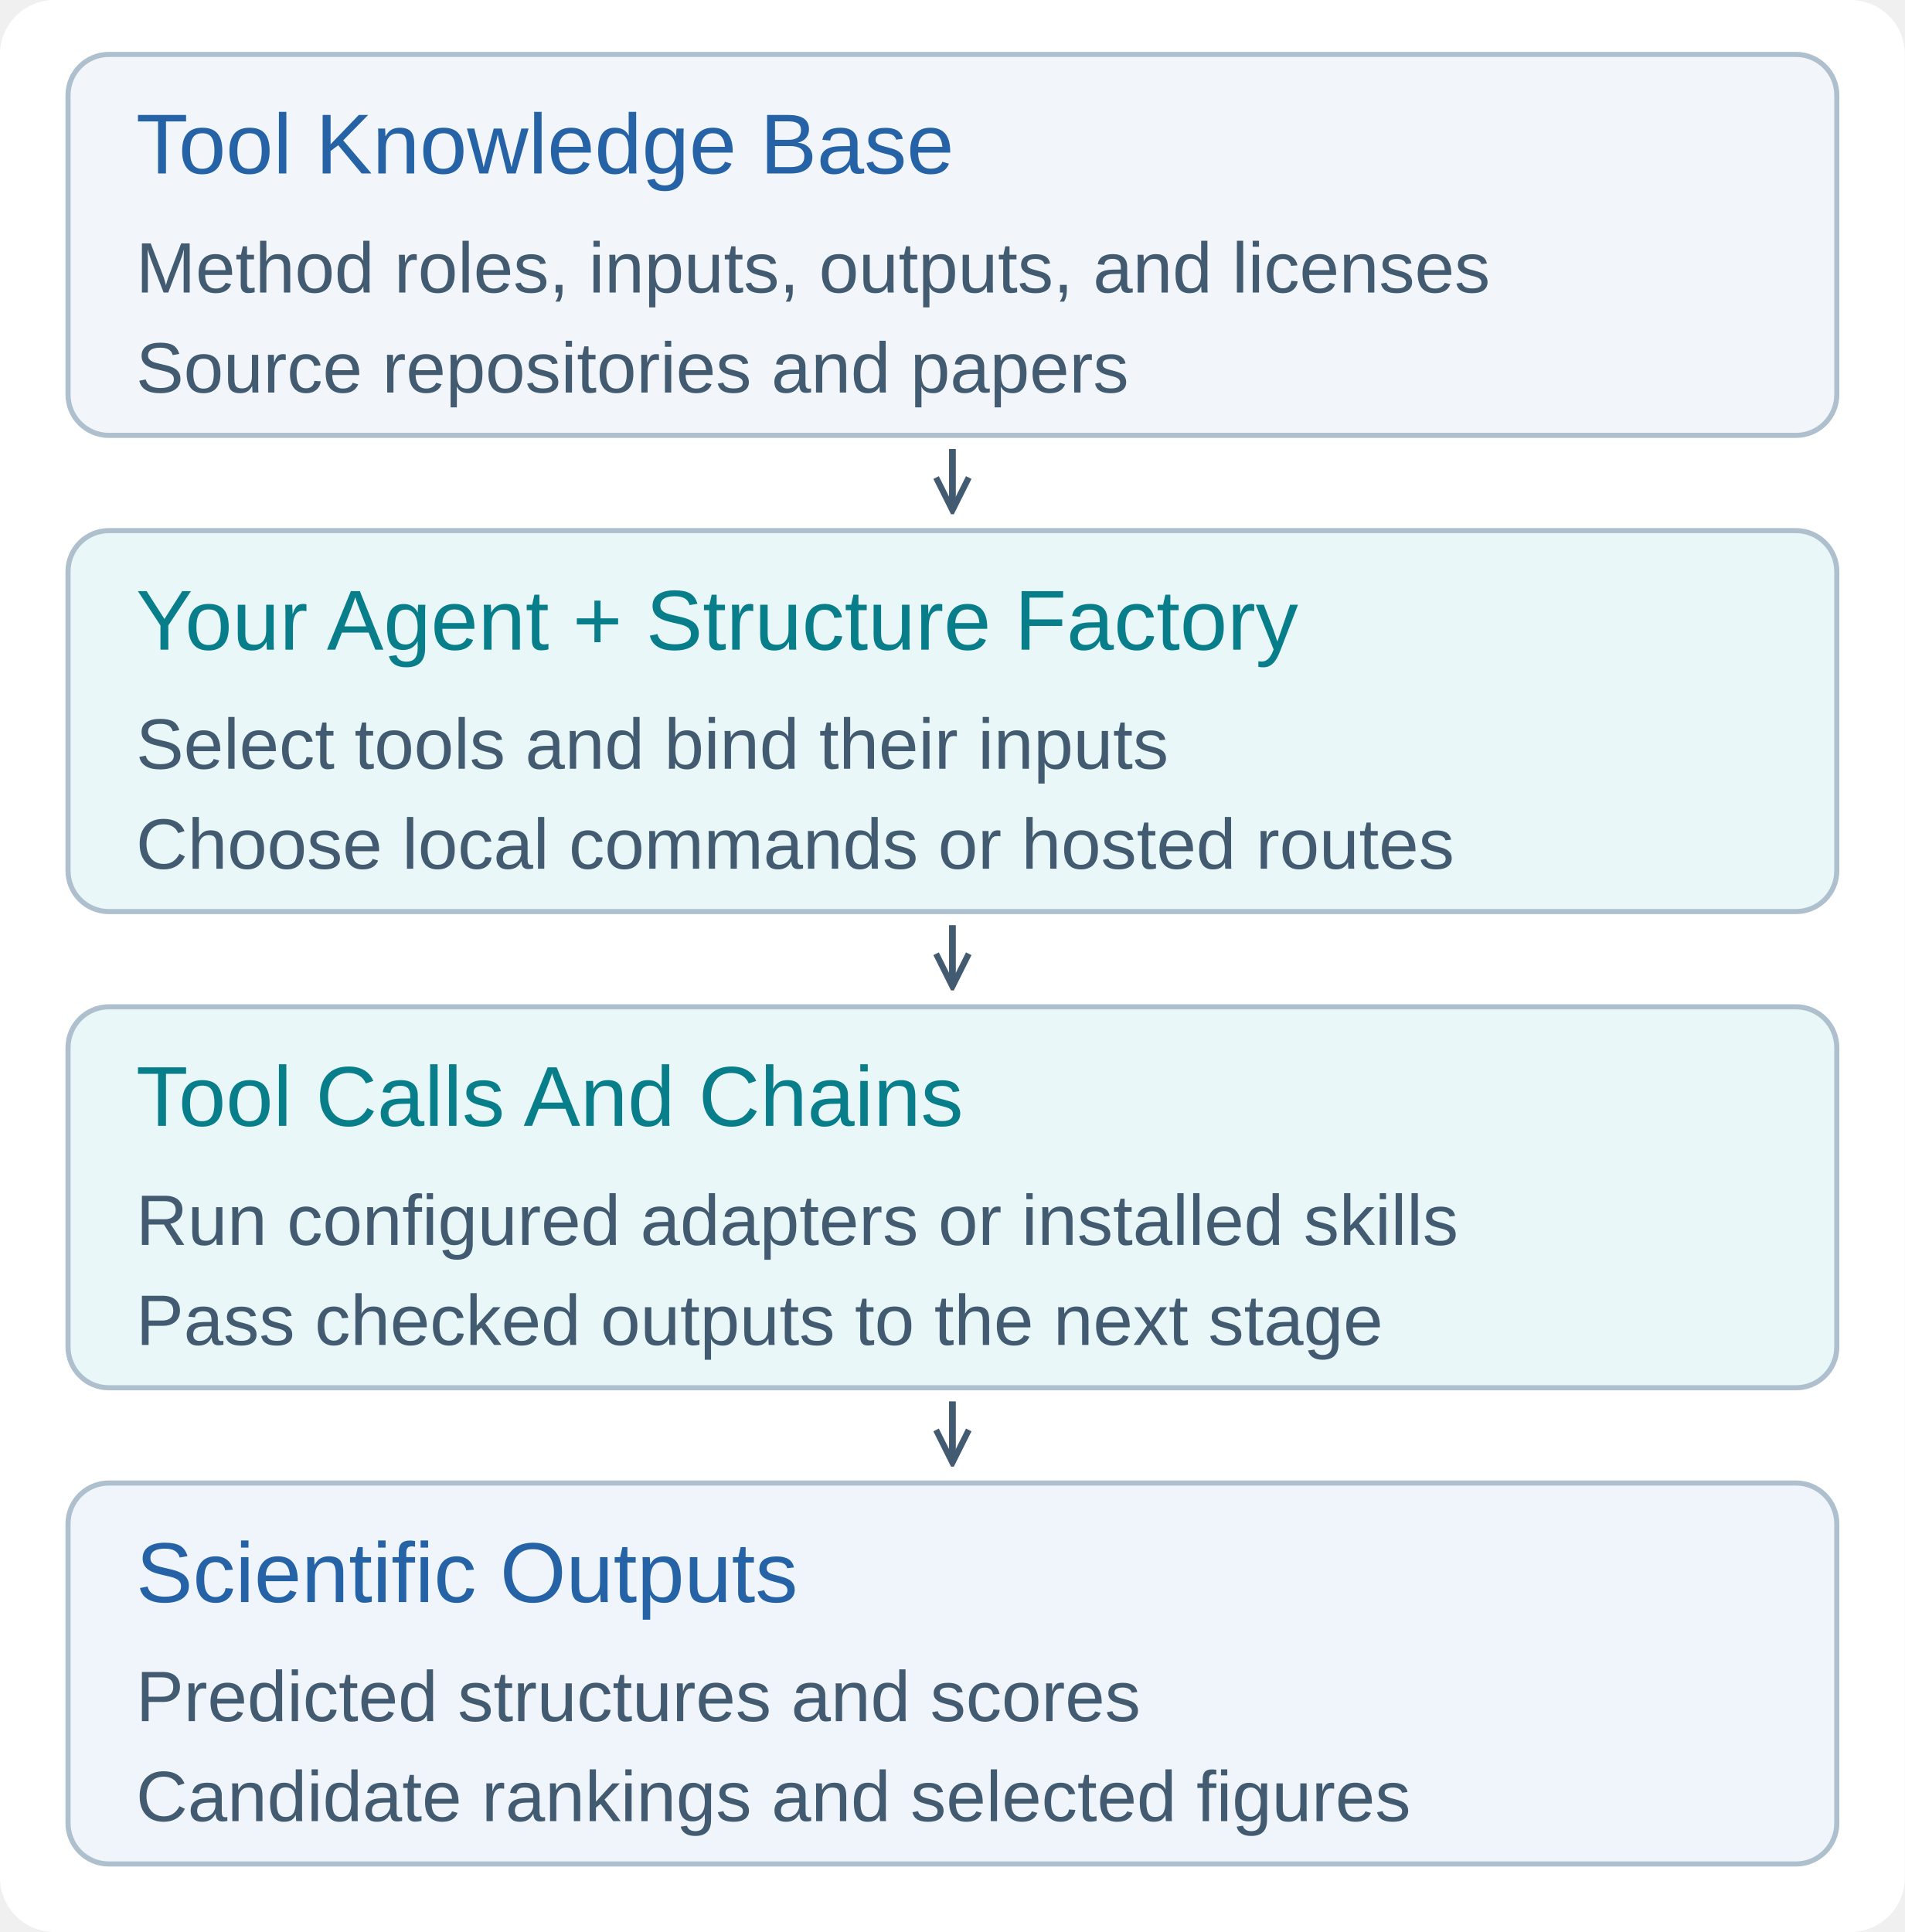
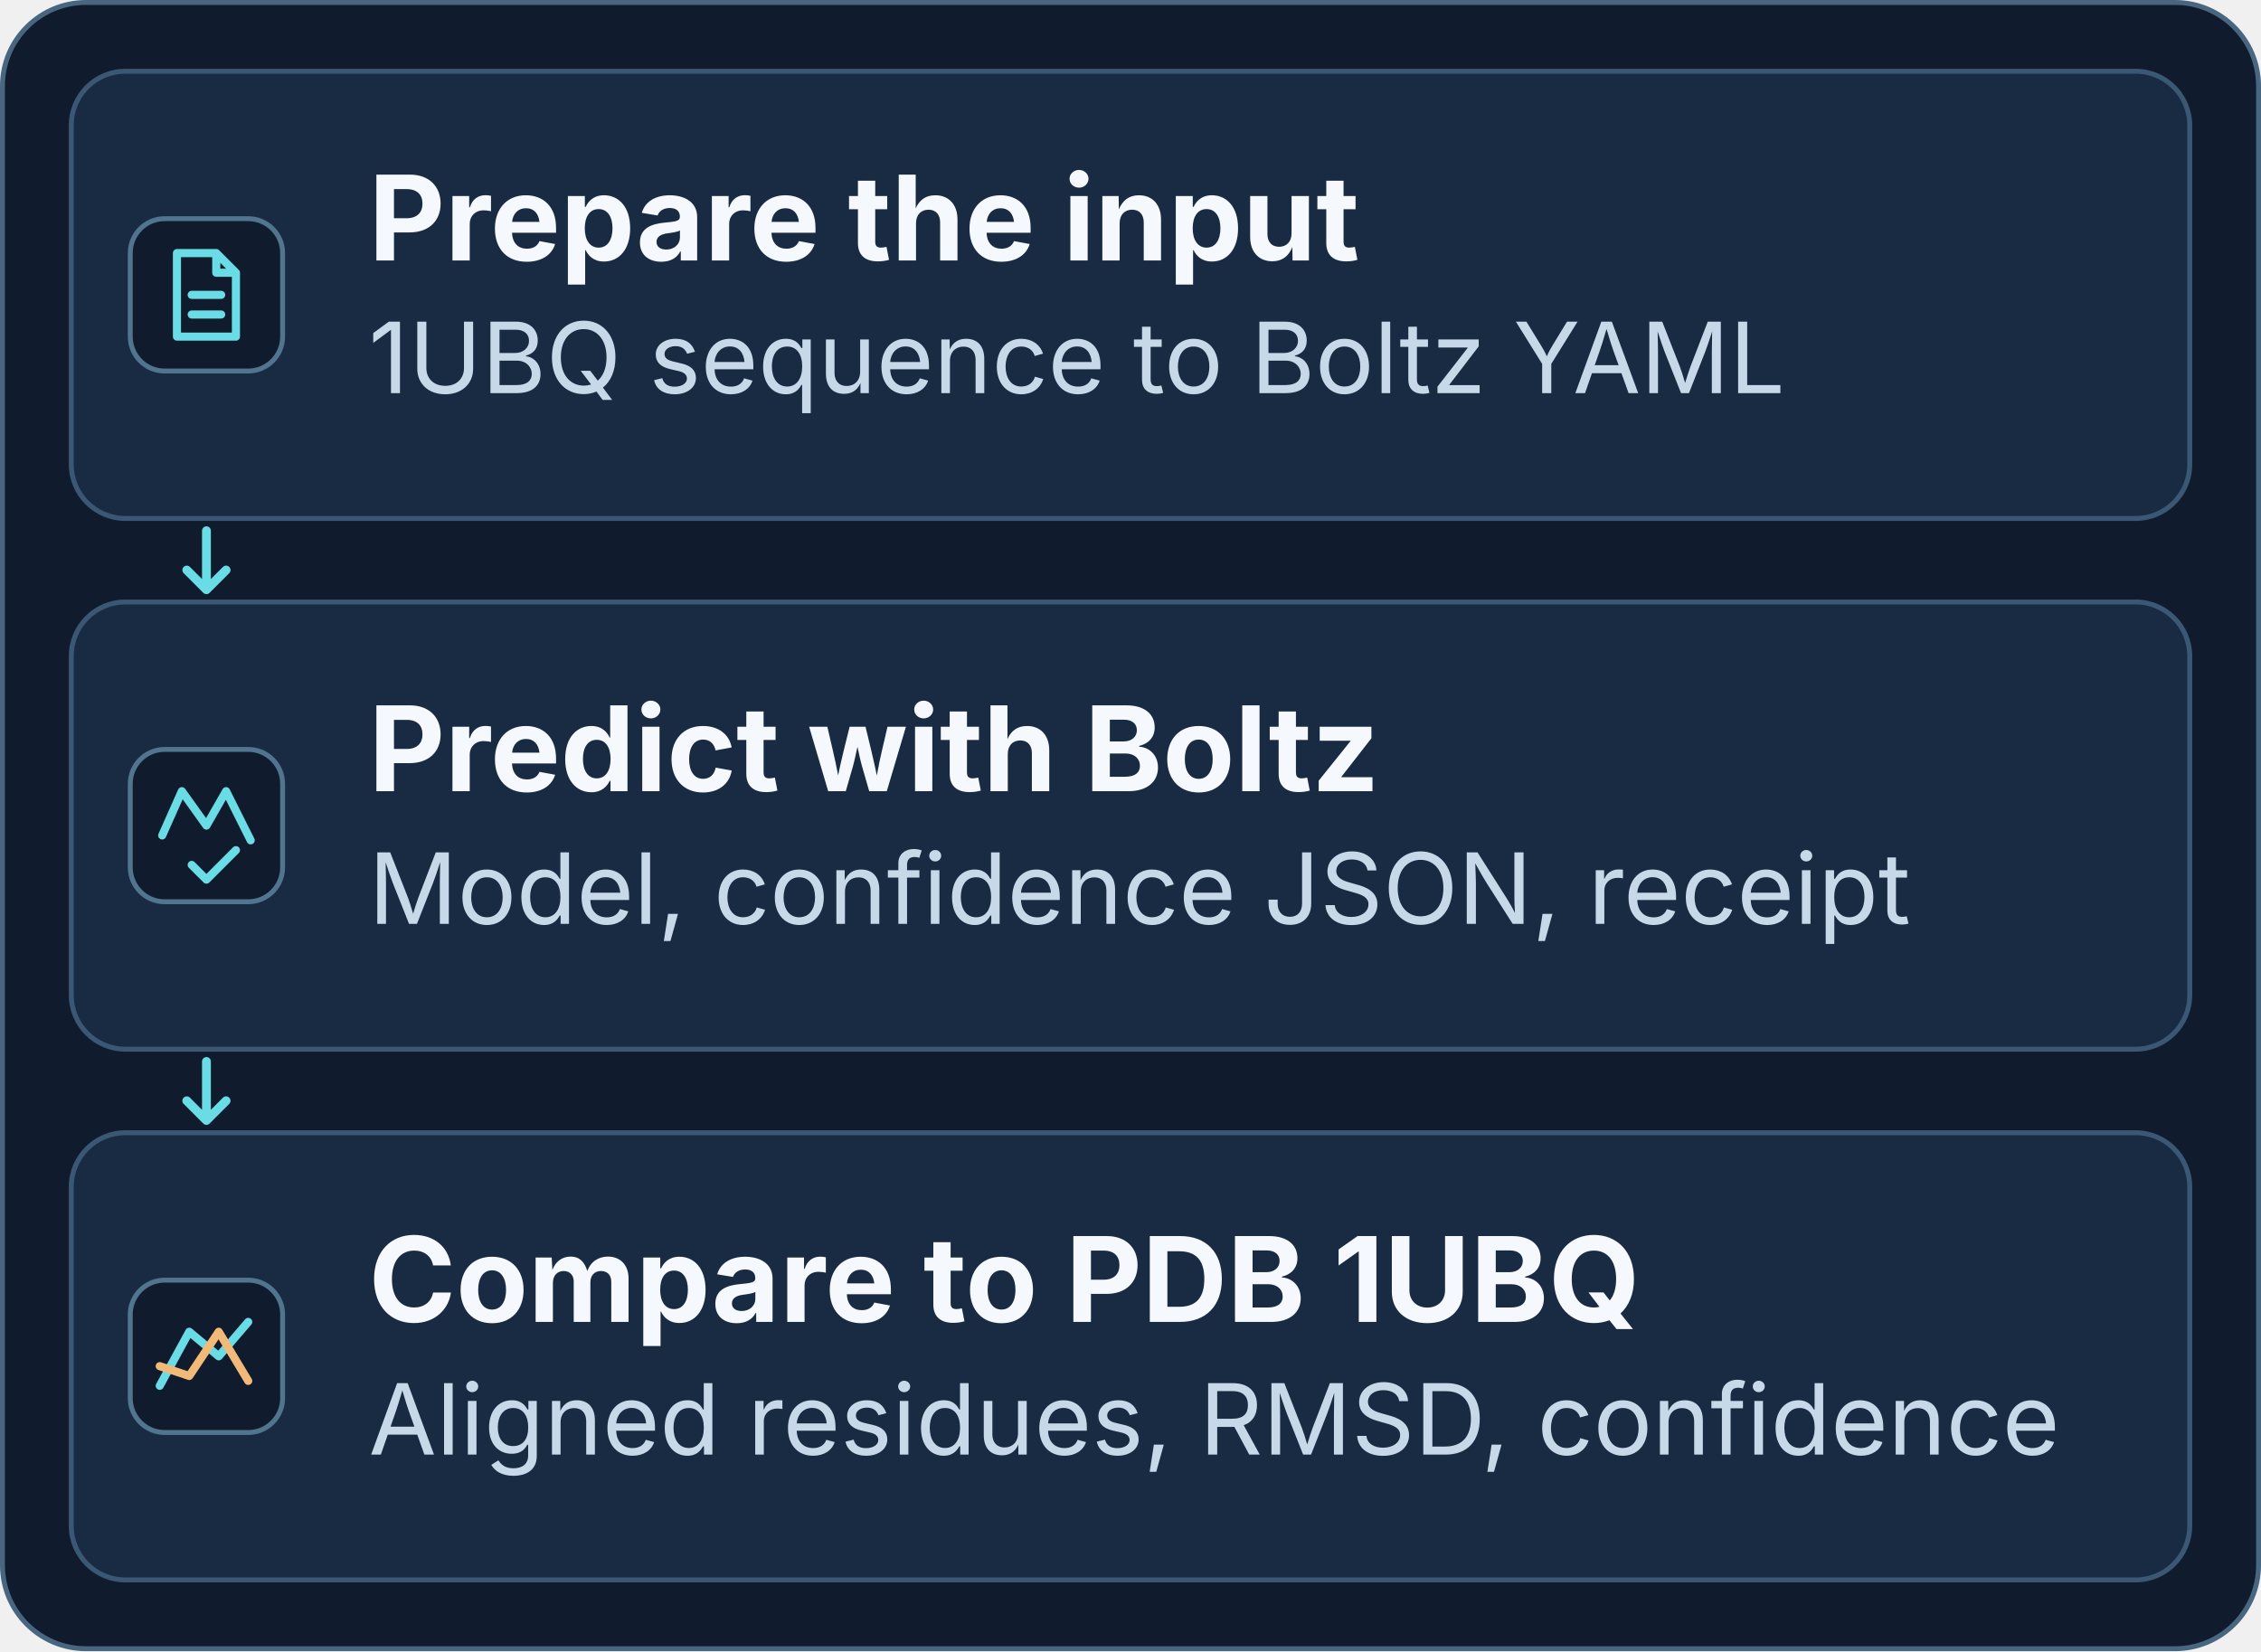
- <svg xmlns="http://www.w3.org/2000/svg" width="560" height="568" viewBox="0 0 560 568" role="img" aria-labelledby="title desc">
-   <defs>
-     <marker id="arrow" viewBox="0 0 10 10" refX="9" refY="5" markerWidth="6" markerHeight="6" orient="auto">
-       <path d="M1 1 L9 5 L1 9" fill="none" stroke="#425b70" stroke-width="1.5" />
-     </marker>
-   </defs>
-   <rect width="560" height="568" rx="16" fill="#ffffff" />
-   <g font-family="Arial, Helvetica, sans-serif">
-     <rect x="20" y="16" width="520" height="112" rx="12" fill="#f2f6fa" stroke="#aebfce" stroke-width="1.5" />
-     <text x="40" y="51" font-size="25" fill="#2563a6">Tool Knowledge Base</text>
-     <text x="40" y="86" font-size="21" fill="#425b70">Method roles, inputs, outputs, and licenses</text>
-     <text x="40" y="115.4" font-size="21" fill="#425b70">Source repositories and papers</text>
-     <rect x="20" y="156" width="520" height="112" rx="12" fill="#e9f7f8" stroke="#aebfce" stroke-width="1.5" />
-     <text x="40" y="191" font-size="25" fill="#087e8b">Your Agent + Structure Factory</text>
-     <text x="40" y="226" font-size="21" fill="#425b70">Select tools and bind their inputs</text>
-     <text x="40" y="255.4" font-size="21" fill="#425b70">Choose local commands or hosted routes</text>
-     <rect x="20" y="296" width="520" height="112" rx="12" fill="#e9f7f8" stroke="#aebfce" stroke-width="1.5" />
-     <text x="40" y="331" font-size="25" fill="#087e8b">Tool Calls And Chains</text>
-     <text x="40" y="366" font-size="21" fill="#425b70">Run configured adapters or installed skills</text>
-     <text x="40" y="395.4" font-size="21" fill="#425b70">Pass checked outputs to the next stage</text>
-     <rect x="20" y="436" width="520" height="112" rx="12" fill="#f0f5fc" stroke="#aebfce" stroke-width="1.5" />
-     <text x="40" y="471" font-size="25" fill="#2563a6">Scientific Outputs</text>
-     <text x="40" y="506" font-size="21" fill="#425b70">Predicted structures and scores</text>
-     <text x="40" y="535.4" font-size="21" fill="#425b70">Candidate rankings and selected figures</text>
-     <path d="M280 132 l0 18" fill="none" stroke="#425b70" stroke-width="2" marker-end="url(#arrow)" />
-     <path d="M280 272 l0 18" fill="none" stroke="#425b70" stroke-width="2" marker-end="url(#arrow)" />
-     <path d="M280 412 l0 18" fill="none" stroke="#425b70" stroke-width="2" marker-end="url(#arrow)" />
+ <svg xmlns="http://www.w3.org/2000/svg" width="460" height="336" viewBox="0 0 460 336" role="img" aria-labelledby="title desc">
+   <rect x="0.5" y="0.5" width="459" height="335" rx="17" fill="#101c2d" stroke="#486680" />
+   <g fill="#192b42" stroke="#3a5874">
+     <rect x="14.5" y="14.5" width="431" height="91" rx="11" />
+     <rect x="14.5" y="122.5" width="431" height="91" rx="11" />
+     <rect x="14.5" y="230.5" width="431" height="91" rx="11" />
+   </g>
+   <g fill="none" stroke="#6adce5" stroke-width="1.8" stroke-linecap="round" stroke-linejoin="round">
+     <path d="M42 108v12m-4-4 4 4 4-4" />
+     <path d="M42 216v12m-4-4 4 4 4-4" />
+   </g>
+   <g fill="#101c2d" stroke="#51748f">
+     <rect x="26.5" y="44.5" width="31" height="31" rx="7" />
+     <rect x="26.5" y="152.5" width="31" height="31" rx="7" />
+     <rect x="26.5" y="260.5" width="31" height="31" rx="7" />
+   </g>
+   <g fill="none" stroke="#6adce5" stroke-width="1.65" stroke-linecap="round" stroke-linejoin="round" aria-hidden="true">
+     <path d="M36 51.5h8l4 4v13H36zM44 51.5v4h4M39 60h6m-6 4h6" />
+     <path d="M33 170l4-9 5 7 4-7 5 10m-12 5 3 3 6-6" />
+     <path d="M32.5 282l6-11 6 5 6-7" />
+     <path d="M32.5 278l6 2 6-9 6 10" stroke="#f2ba79" />
+   </g>
+   <g font-family="Inter, Arial, sans-serif">
+     <g fill="#f5f8fc" font-size="24" font-weight="700">
+       <text x="75" y="53">Prepare the input</text>
+       <text x="75" y="161">Predict with Boltz</text>
+       <text x="75" y="269">Compare to PDB 1UBQ</text>
+     </g>
+     <g fill="#c7d9e9" font-size="20">
+       <text x="75" y="80">1UBQ sequence to Boltz YAML</text>
+       <text x="75" y="188">Model, confidence JSON, receipt</text>
+       <text x="75" y="296">Aligned residues, RMSD, confidence</text>
+     </g>
  </g>
</svg>
